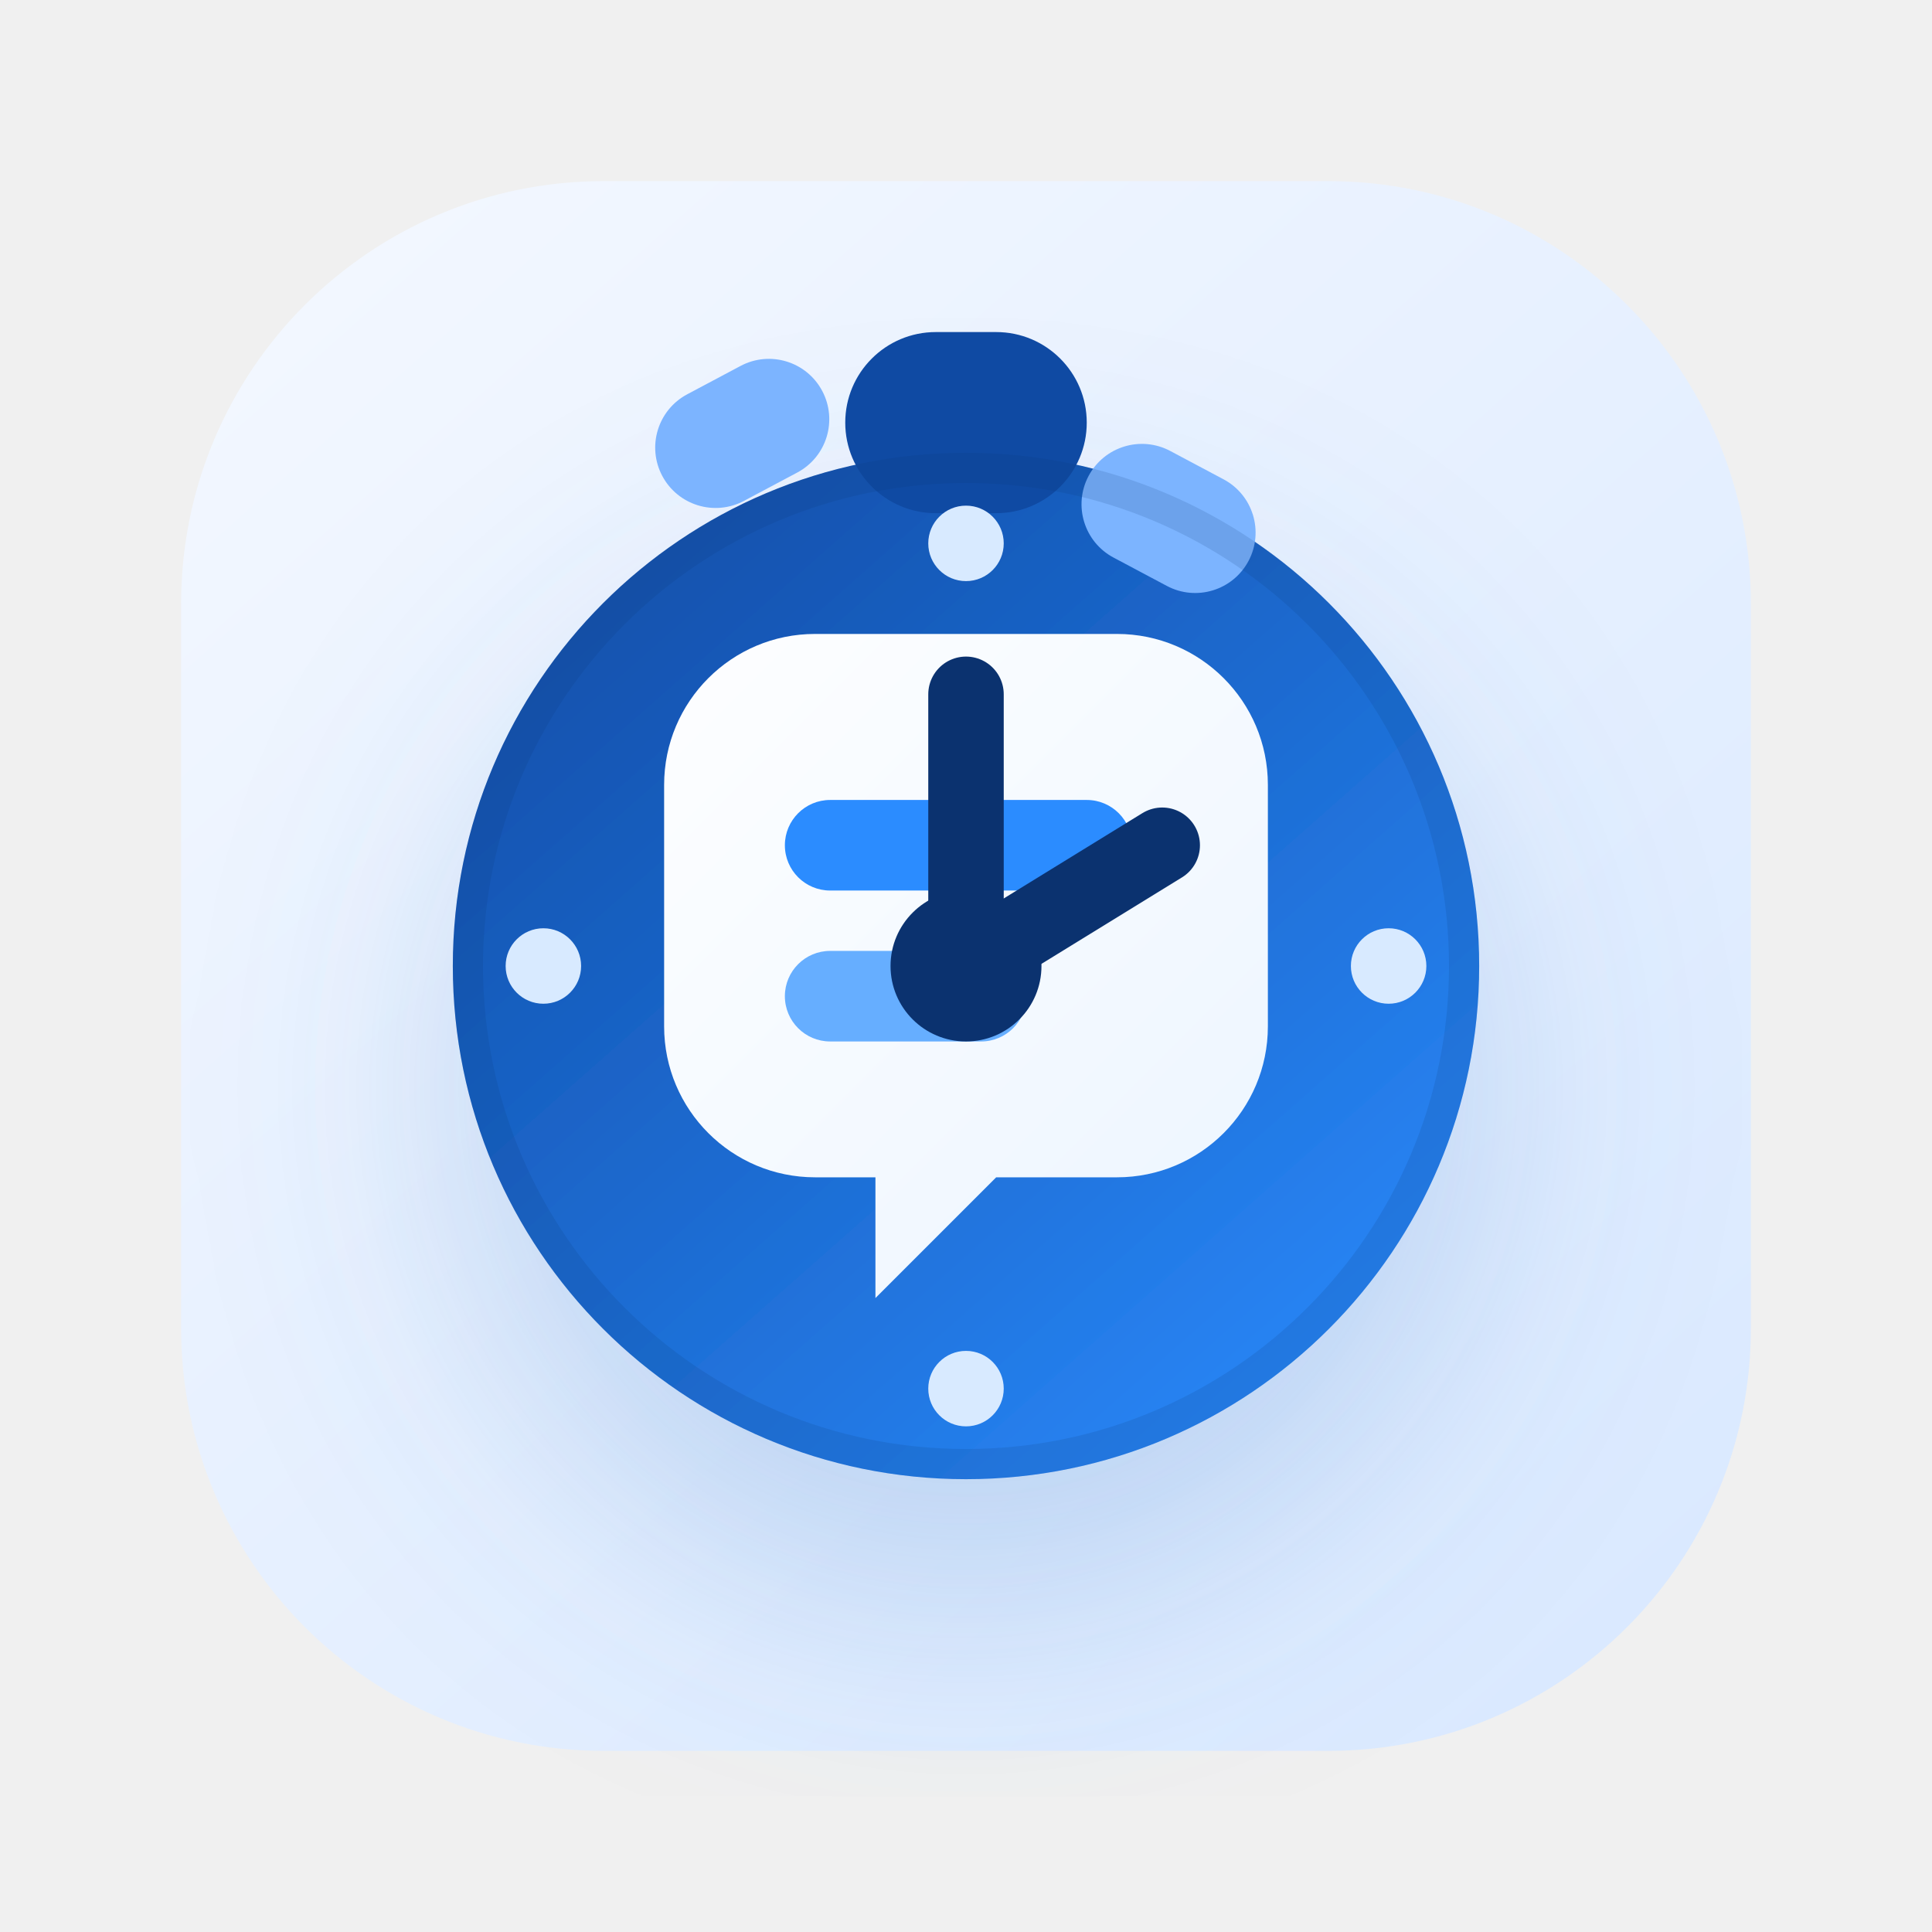
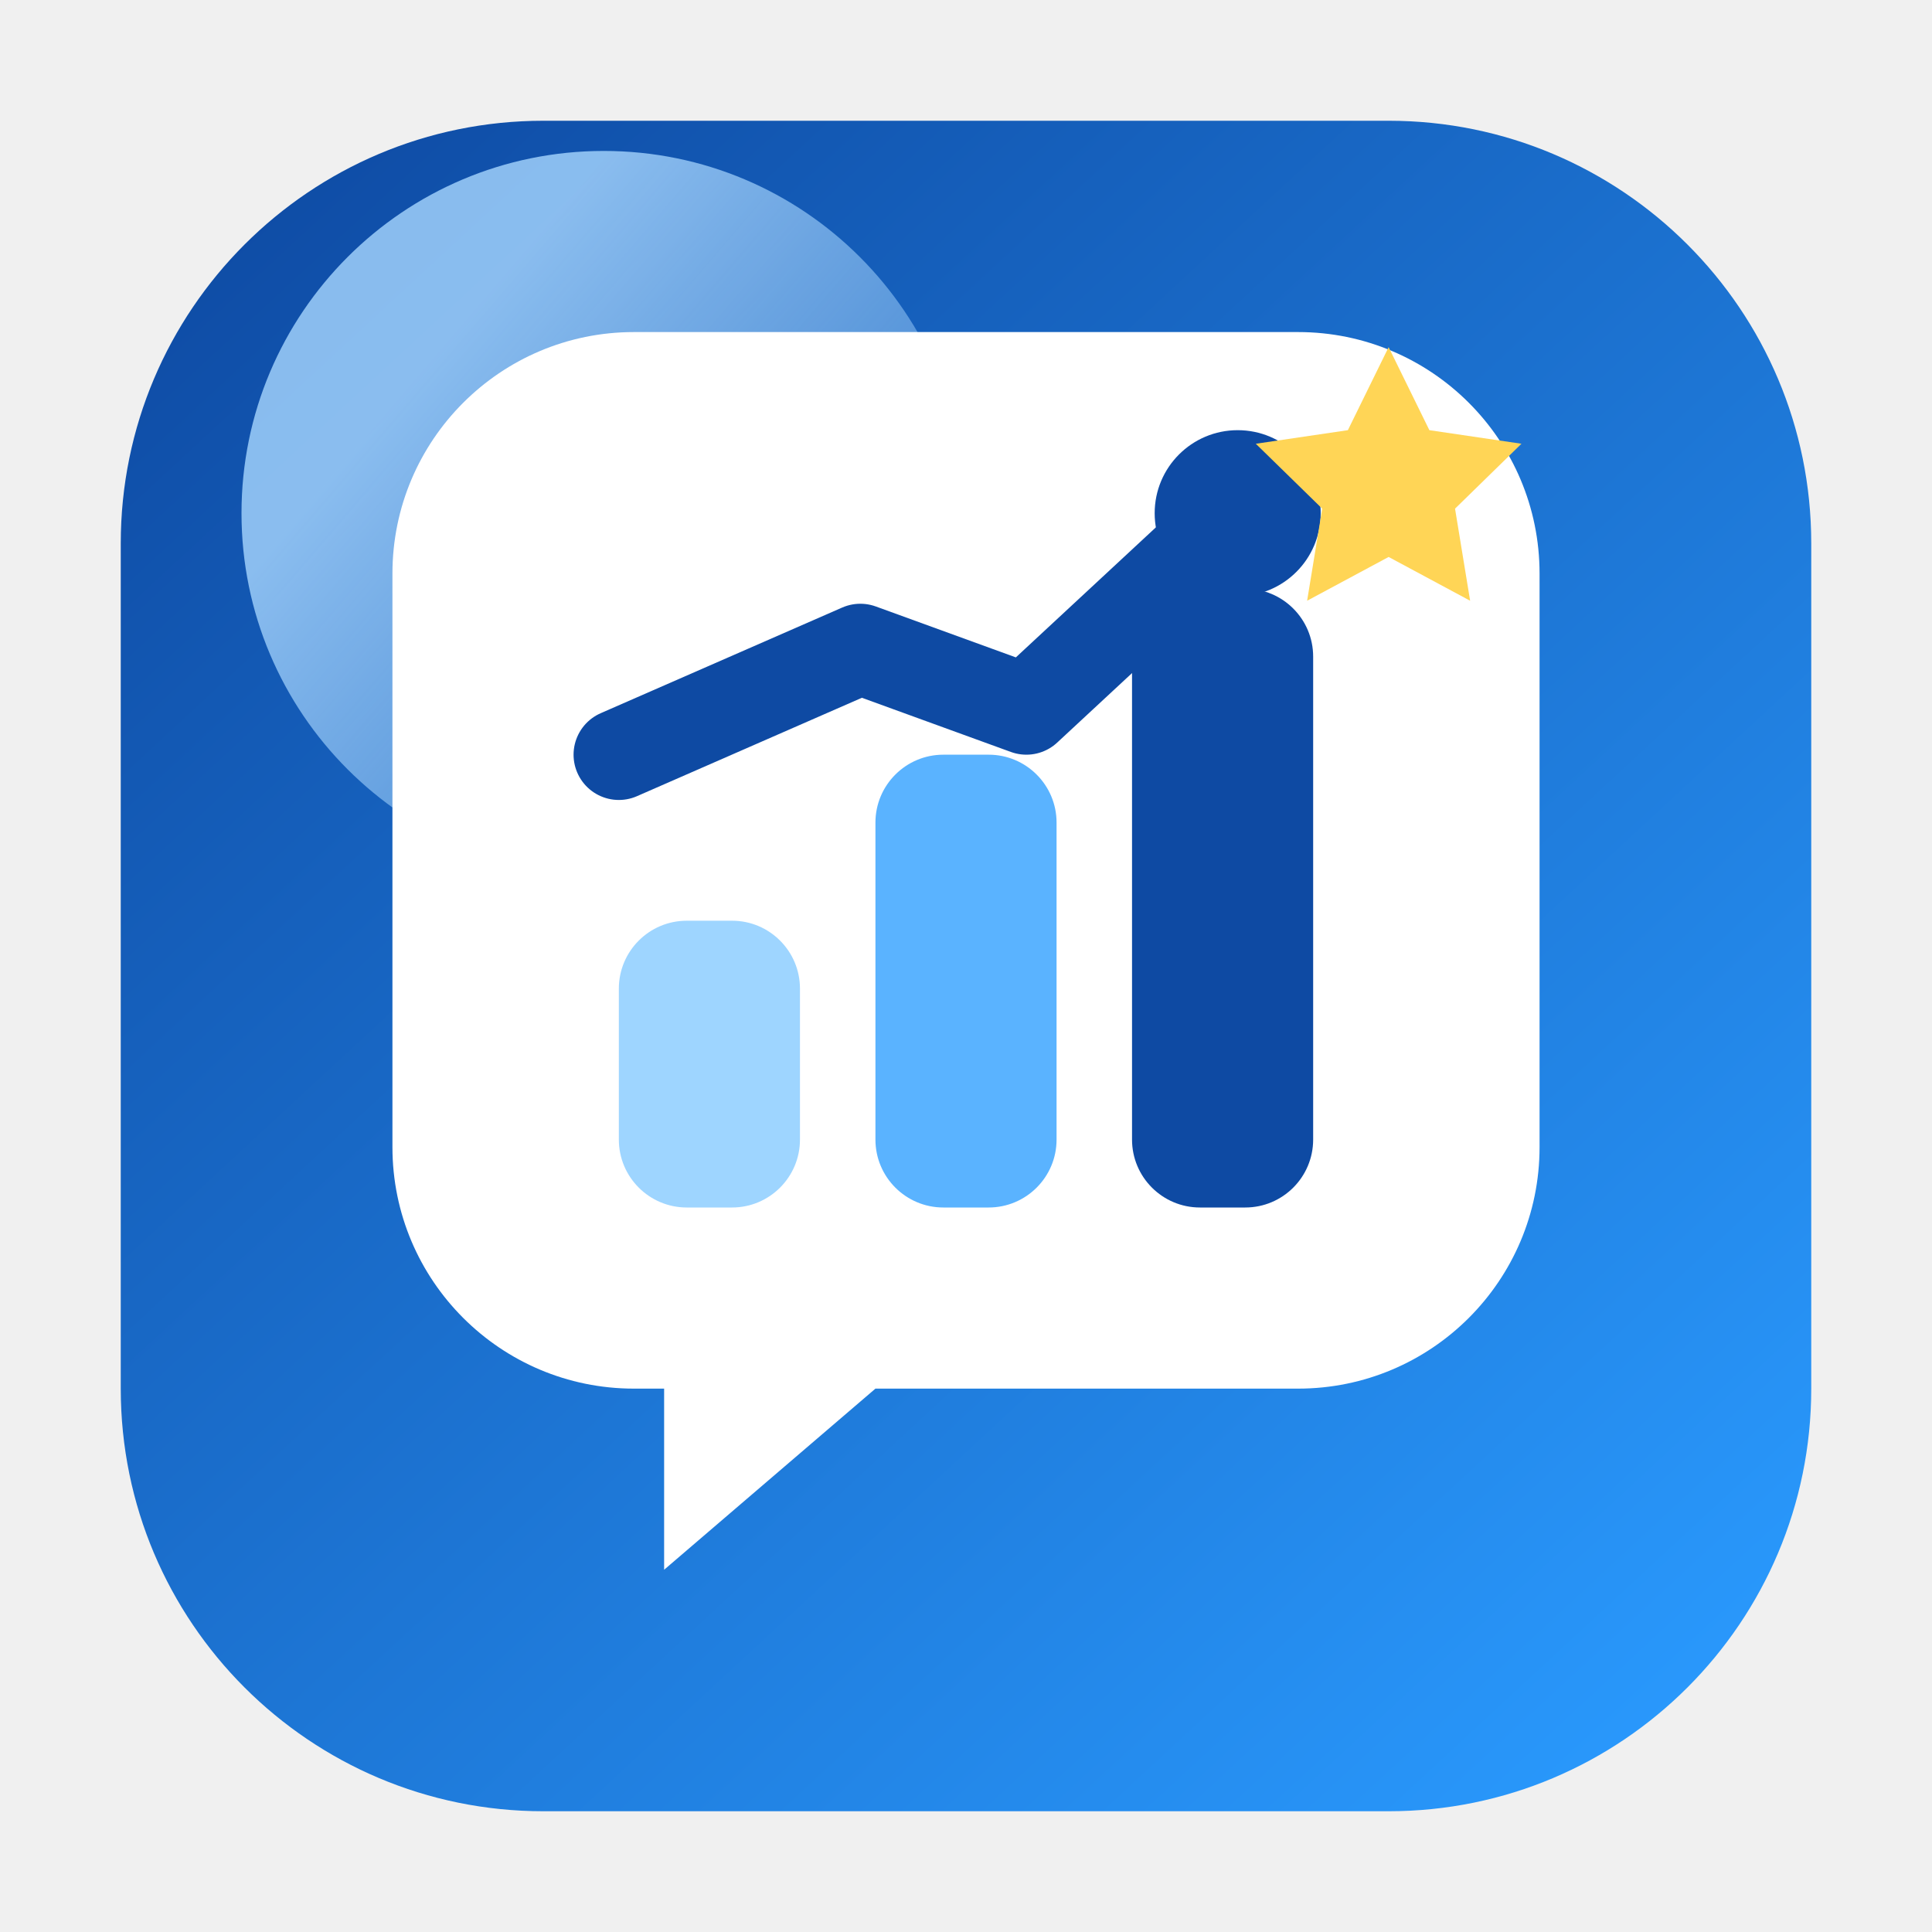
<svg xmlns="http://www.w3.org/2000/svg" width="128" height="128" viewBox="0 0 128 128" fill="none">
  <defs>
-     <linearGradient id="bg" x1="16" y1="10" x2="112" y2="118" gradientUnits="userSpaceOnUse">
-       <stop stop-color="#F4F8FF" />
-       <stop offset="1" stop-color="#D8E8FF" />
+     <linearGradient id="bg" x1="14" y1="10" x2="114" y2="118" gradientUnits="userSpaceOnUse">
+       <stop stop-color="#0E4AA3" />
+       <stop offset="1" stop-color="#2A9BFF" />
    </linearGradient>
-     <linearGradient id="dial" x1="34" y1="30" x2="94" y2="98" gradientUnits="userSpaceOnUse">
-       <stop stop-color="#0F4AA3" />
-       <stop offset="1" stop-color="#2B8CFF" />
+     <linearGradient id="glow" x1="30" y1="22" x2="72" y2="58" gradientUnits="userSpaceOnUse">
+       <stop stop-color="#A8D7FF" stop-opacity="0.8" />
+       <stop offset="1" stop-color="#A8D7FF" stop-opacity="0" />
    </linearGradient>
-     <linearGradient id="bubble" x1="40" y1="38" x2="86" y2="84" gradientUnits="userSpaceOnUse">
-       <stop stop-color="#FFFFFF" />
-       <stop offset="1" stop-color="#ECF5FF" />
-     </linearGradient>
-     <filter id="shadow" x="9" y="9" width="110" height="110" filterUnits="userSpaceOnUse" color-interpolation-filters="sRGB">
-       <feDropShadow dx="0" dy="8" stdDeviation="8" flood-color="#5389D1" flood-opacity="0.25" />
-     </filter>
  </defs>
-   <rect x="12" y="12" width="104" height="104" rx="28" fill="url(#bg)" />
-   <g filter="url(#shadow)">
-     <circle cx="64" cy="64" r="34" fill="url(#dial)" />
-   </g>
-   <rect x="56" y="22" width="16" height="12" rx="6" fill="#0F4AA3" />
-   <rect x="42" y="28" width="12" height="8" rx="4" transform="rotate(-28 42 28)" fill="#7CB4FF" />
-   <rect x="74" y="28" width="12" height="8" rx="4" transform="rotate(28 74 28)" fill="#7CB4FF" />
-   <path d="M44 52C44 46.477 48.477 42 54 42H74C79.523 42 84 46.477 84 52V68C84 73.523 79.523 78 74 78H66L58 86V78H54C48.477 78 44 73.523 44 68V52Z" fill="url(#bubble)" />
-   <rect x="52" y="53" width="23" height="6" rx="3" fill="#2B8CFF" />
-   <rect x="52" y="63" width="16" height="6" rx="3" fill="#66AEFF" />
-   <circle cx="64" cy="64" r="33" stroke="#0B326F" stroke-opacity="0.14" stroke-width="2" />
-   <path d="M64 64L64 46" stroke="#0B326F" stroke-width="5" stroke-linecap="round" />
-   <path d="M64 64L77 56" stroke="#0B326F" stroke-width="5" stroke-linecap="round" />
-   <circle cx="64" cy="64" r="5" fill="#0B326F" />
-   <circle cx="64" cy="36" r="2.5" fill="#D8EAFF" />
-   <circle cx="64" cy="92" r="2.5" fill="#D8EAFF" />
-   <circle cx="36" cy="64" r="2.5" fill="#D8EAFF" />
-   <circle cx="92" cy="64" r="2.5" fill="#D8EAFF" />
+   <rect x="8" y="8" width="112" height="112" rx="28" fill="url(#bg)" />
+   <circle cx="40" cy="34" r="24" fill="url(#glow)" />
+   <path d="M26 38C26 29.163 33.163 22 42 22H86C94.837 22 102 29.163 102 38V76C102 84.837 94.837 92 86 92H58L44 104V92H42C33.163 92 26 84.837 26 76V38Z" fill="white" />
+   <rect x="41" y="61" width="12" height="19" rx="4.5" fill="#9ED5FF" />
+   <rect x="58" y="50" width="12" height="30" rx="4.5" fill="#5AB3FF" />
+   <rect x="75" y="39" width="12" height="41" rx="4.5" fill="#0E4AA3" />
+   <path d="M41 50L57 43L68 47L82 34" stroke="#0E4AA3" stroke-width="6" stroke-linecap="round" stroke-linejoin="round" />
+   <circle cx="82" cy="34" r="5.5" fill="#0E4AA3" />
+   <path d="M92 23L94.7 28.5L100.8 29.4L96.4 33.7L97.4 39.8L92 36.9L86.6 39.8L87.6 33.7L83.2 29.4L89.3 28.5L92 23Z" fill="#FFD556" />
</svg>
